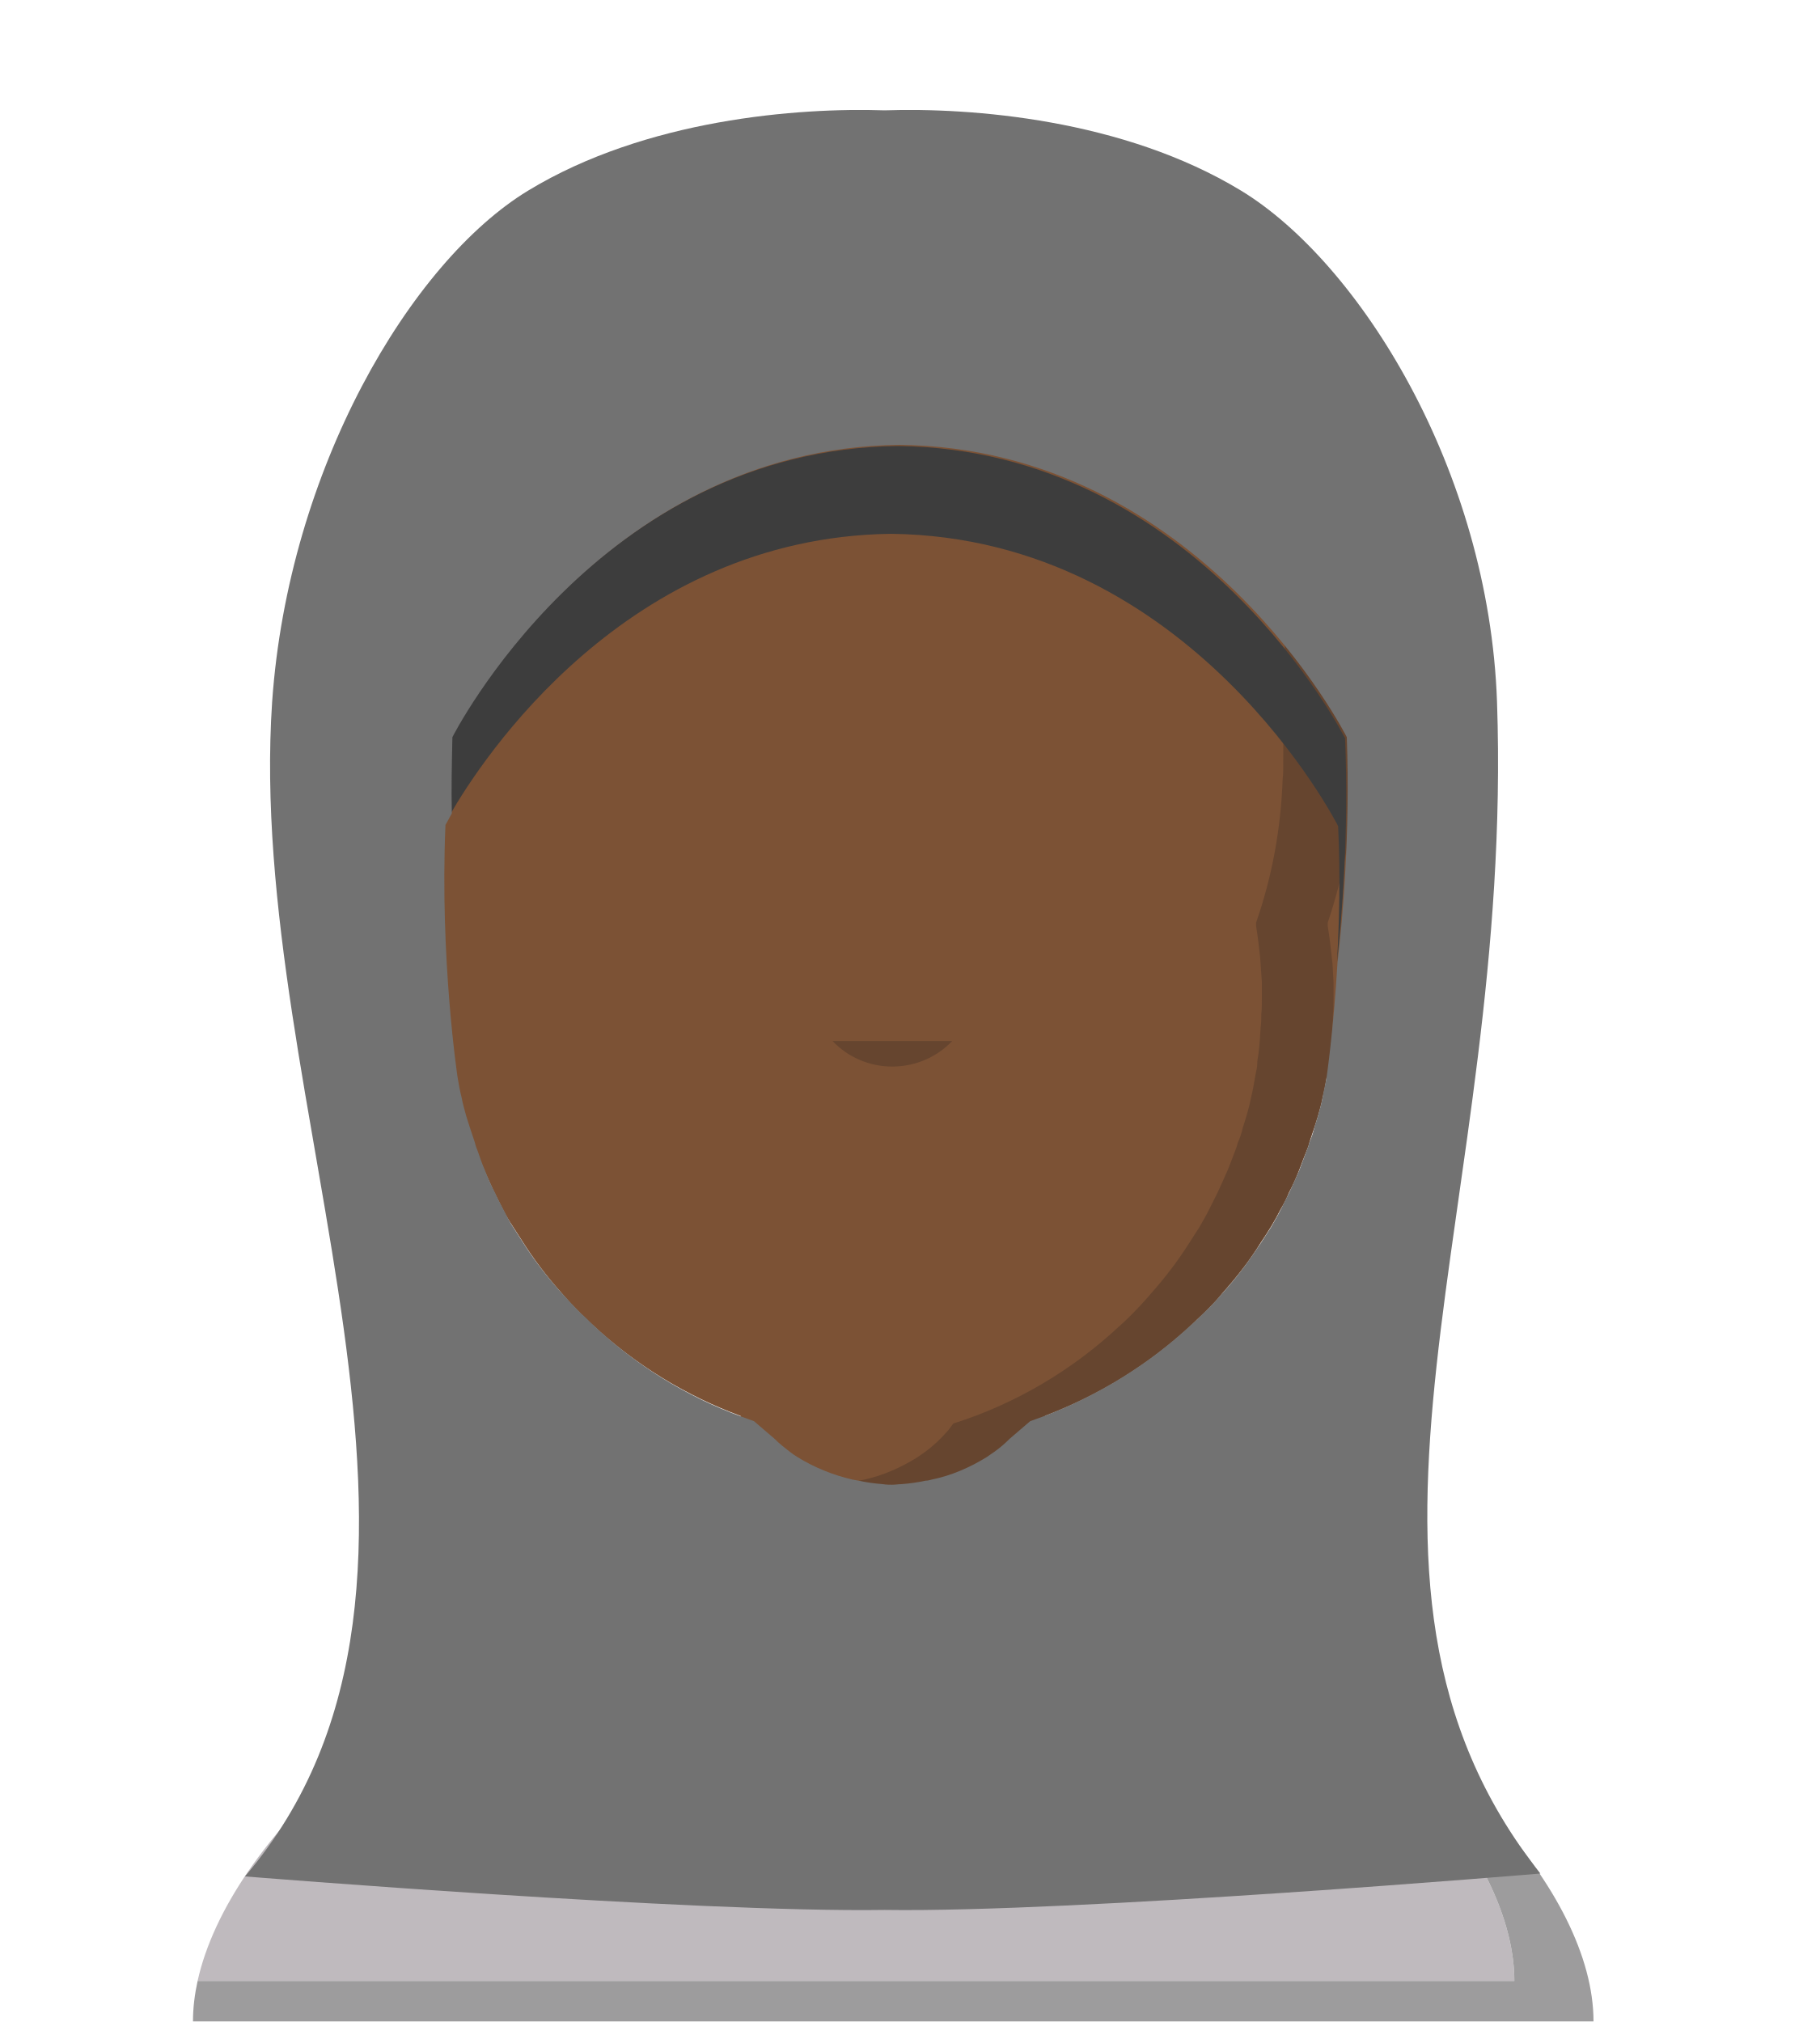
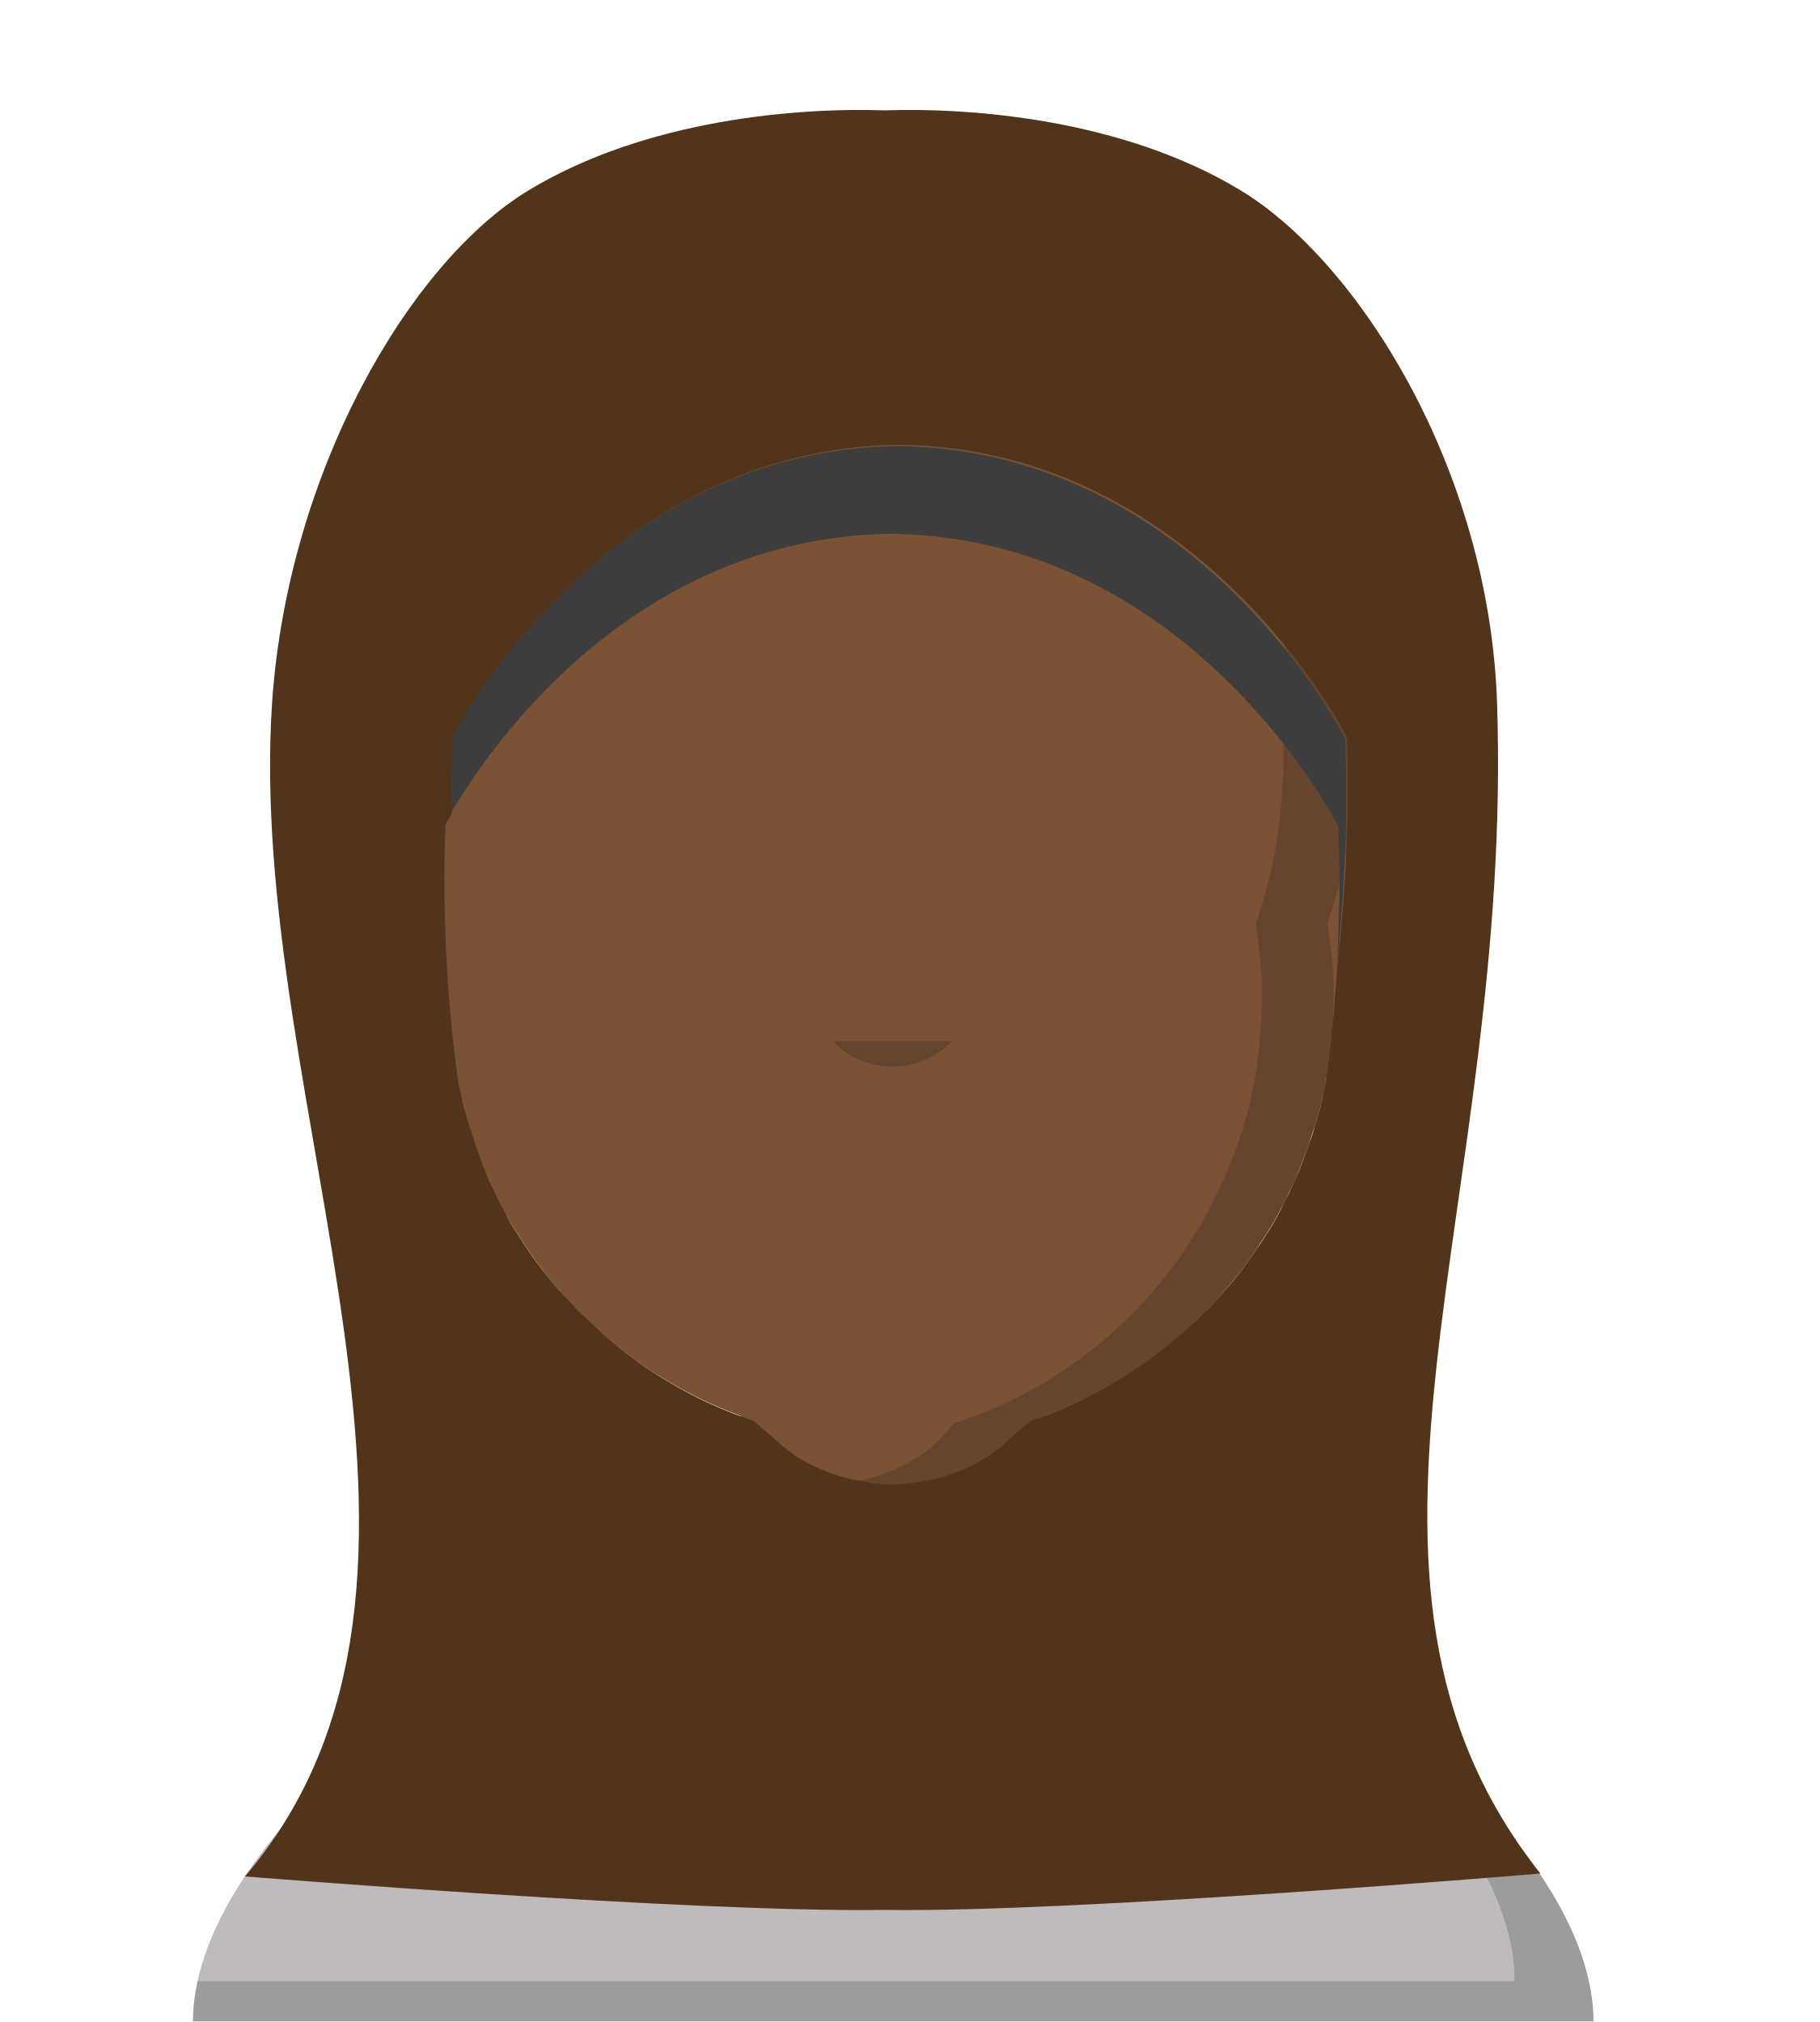
<svg xmlns="http://www.w3.org/2000/svg" version="1.1" id="adult19" x="0px" y="0px" viewBox="0 0 315 350" style="enable-background:new 0 0 315 350;" xml:space="preserve">
  <style type="text/css">
	.st0{fill:#BFBABE;}
	.st1{fill:#9D9C9D;}
	.st2{fill:#7C5235;}
	.st3{fill:#66452F;}
	.st4{fill:#3D3D3D;}
- 	.st5{fill:#727272;}
+ 	.st5{fill:#52341A;}
	.st6{display:none;}
	.st7{display:inline;}
- 	.st8{display:inline;fill:#52341A;}
- 	.st9{fill:#52341A;}
+ 	.st9{fill:#727272;}
</style>
  <path id="shirt" class="st0" d="M262.1,342.9H34.2c5.4-24.5,37.7-54.5,78.9-67.6c13.4-4.3,27.4-6.5,41.5-6.6c14,0.1,28,2.3,41.3,6.6  c5.6,1.8,11.1,3.9,16.4,6.3c0,0,0,0,0.1,0C242,298.6,262.1,323.5,262.1,342.9" />
  <path id="Tracé_9712_6_" class="st1" d="M275.8,349.9H33.4c0-2.4,0.3-4.7,0.8-7h227.9c0-19.4-20.1-44.3-49.7-61.3   C249.3,298.2,275.8,327.6,275.8,349.9" />
  <path id="Tracé_9714_6_" class="st1" d="M195.9,275.3c-3.6,6.1-19.3,30.3-42.3,30.3s-37.3-24.1-40.6-30.2   c13.4-4.3,27.4-6.5,41.5-6.6C168.6,268.8,182.6,271,195.9,275.3" />
  <path id="face" class="st2" d="M234.5,132.5L234.5,132.5L234.5,132.5L234.5,132.5c0-0.3,0-0.6,0-0.9c0-46.2-35.9-83.7-80.1-83.7  s-80.1,37.5-80.1,83.7c0,0.3,0,0.6,0,0.9l0,0l0,0c-9.8,2.2-17.2,13.3-17.2,26.8c0,15,9.3,27.2,20.7,27.2c0.4,0,0.8,0,1.2-0.1  c0.2,1.2,0.4,2.3,0.7,3.5c0.2,1.1,0.5,2.1,0.8,3.2c0.2,0.6,0.3,1.3,0.6,1.9c0.2,0.9,0.5,1.8,0.9,2.7c0.1,0.5,0.3,1,0.5,1.5  c0.4,1.1,0.8,2.1,1.2,3.1c0.6,1.4,1.2,2.7,1.8,4c0.5,1,1,2,1.5,3s1.1,2,1.7,2.9s1.2,1.9,1.8,2.8c1.9,3,4.1,5.9,6.5,8.6  c1.1,1.3,2.3,2.6,3.5,3.8c0.6,0.6,1.2,1.2,1.9,1.8c7.5,7,16.3,12.4,25.8,15.9v25.8c0,13.1,10.3,23.9,23.4,24.6  c13.1-0.7,23.3-11.5,23.4-24.6V249c0.5-0.5,0.9-0.9,1.4-1.4l0,0c0.1,0,0.1-0.1,0.1-0.1c0.3-0.4,0.6-0.8,0.9-1.2  c10.8-3.5,20.6-9.3,28.9-17c0.6-0.6,1.2-1.2,1.9-1.8c1.2-1.2,2.4-2.4,3.5-3.8c2.4-2.7,4.6-5.5,6.5-8.6c0.6-0.9,1.2-1.8,1.8-2.8  s1.1-1.9,1.6-2.9c0.6-1,1.1-2,1.5-3c0.7-1.3,1.3-2.7,1.8-4c0.4-1.1,0.8-2.1,1.2-3.1c0.2-0.5,0.4-1,0.5-1.5c0.3-0.9,0.6-1.8,0.9-2.7  c0.2-0.6,0.4-1.3,0.6-1.9c0.3-1.1,0.6-2.1,0.8-3.2c0.3-1.2,0.5-2.3,0.7-3.5l0,0c0.4,0.1,0.8,0.1,1.3,0.1c11.4,0,20.7-12.2,20.7-27.2  C251.7,145.9,244.2,134.7,234.5,132.5z" />
  <path id="Tracé_9710_6_" class="st3" d="M57.1,159.3c0,15,9.3,27.2,20.7,27.2c0.4,0,0.8,0,1.3-0.1c0-0.2-0.1-0.4-0.1-0.6   c-9.3-2.6-16.4-13.5-16.4-26.6c0-2.8,0.3-5.6,1-8.3c1.4-6.6,5.2-12.4,10.7-16.2c0-0.7-0.1-1.5-0.1-2.3l0,0   c-7.7,1.8-13.9,9-16.2,18.5C57.5,153.7,57.1,156.5,57.1,159.3" />
  <path class="st3" d="M250.7,151c-2.3-9.5-8.5-16.8-16.2-18.5l0,0c0,0.8,0,1.5-0.1,2.3c5.5,3.8,9.4,9.6,10.7,16.2   c0.7,2.7,1,5.5,1,8.3c0,13.1-7,24-16.4,26.6c0.1-0.6,0.2-1.2,0.3-1.7c0.1-0.6,0.2-1.1,0.2-1.7c0.2-1.6,0.4-3.2,0.4-4.8   c0.1-0.7,0.1-1.4,0.1-2.1c0.1-0.9,0.1-1.9,0.1-2.8s0-1.9,0-2.8c-0.1-1.4-0.1-2.9-0.3-4.3c-0.2-1.8-0.4-3.6-0.7-5.4v-0.4v-0.2   c2.7-8,4.3-16.4,4.6-24.9c0-0.7,0.1-1.5,0.1-2.3l0,0v-0.9c0-16.6-4.7-32.9-13.7-46.9c2.7,11,1.3,26.4,1.3,46.9v0.9l0,0   c0,0.8,0,1.5-0.1,2.3c-0.3,8.5-1.8,16.9-4.6,24.9v0.2v0.4c0.3,1.8,0.5,3.6,0.7,5.4c0.1,1.4,0.2,2.8,0.3,4.3c0,0.9,0,1.8,0,2.8   c0,0.9,0,1.9-0.1,2.8c0,0.7,0,1.4-0.1,2.1c-0.1,1.6-0.2,3.3-0.4,4.8c-0.1,0.6-0.2,1.1-0.2,1.7s-0.2,1.2-0.3,1.8l-0.1,0.6   c-0.2,1.2-0.4,2.3-0.7,3.5c-0.2,1.1-0.5,2.1-0.8,3.2c-0.2,0.6-0.4,1.3-0.6,1.9c-0.2,0.9-0.5,1.8-0.9,2.7c-0.1,0.5-0.3,1-0.5,1.5   c-0.4,1.1-0.8,2.1-1.2,3.1c-0.6,1.4-1.2,2.7-1.8,4c-0.5,1-1,2-1.5,3s-1.1,2-1.6,2.9c-0.6,0.9-1.2,1.9-1.8,2.8   c-1.9,3-4.1,5.9-6.5,8.6c-1.1,1.3-2.3,2.6-3.5,3.8c-0.6,0.6-1.2,1.2-1.9,1.8c-8.2,7.7-18.1,13.6-28.9,17c-0.3,0.4-0.6,0.8-0.9,1.2   l-0.1,0.1l0,0c-1.2,1.4-2.5,2.6-4,3.7c-0.4,0.3-0.9,0.6-1.3,0.9c-2.9,1.8-6.1,3.2-9.5,3.9l-0.9,0.2h0.1c1.4,0.3,2.8,0.5,4.2,0.6   c0.6,0,1.2,0.1,1.9,0.1s1.2,0,1.9-0.1c1.4-0.1,2.8-0.3,4.2-0.6c0.4-0.1,0.7-0.1,1.1-0.2c3.4-0.8,6.6-2.1,9.5-3.9   c0.5-0.3,0.9-0.6,1.3-0.9c0.9-0.7,1.8-1.4,2.6-2.3V271c0,13.1-10.3,23.9-23.4,24.6c0.4,0.1,0.8,0.1,1.2,0.1h3.3   c13.6,0,24.6-11.1,24.7-24.7v-26c9.4-3.6,18.1-8.9,25.4-15.8c0.6-0.6,1.2-1.2,1.9-1.8c1.2-1.2,2.4-2.4,3.5-3.8   c2.4-2.7,4.6-5.5,6.5-8.6c0.6-0.9,1.2-1.8,1.8-2.8s1.1-1.9,1.6-2.9c0.6-1,1.1-2,1.5-3c0.7-1.3,1.3-2.7,1.8-4   c0.4-1.1,0.8-2.1,1.2-3.1c0.2-0.5,0.4-1,0.5-1.5c0.3-0.9,0.6-1.8,0.9-2.7c0.2-0.6,0.4-1.3,0.6-1.9c0.3-1.1,0.6-2.1,0.8-3.2   c0.3-1.2,0.5-2.3,0.7-3.5l0,0c0.4,0.1,0.8,0.1,1.3,0.1c11.4,0,20.7-12.2,20.7-27.2C251.7,156.5,251.3,153.7,250.7,151z" />
  <path id="Tracé_9722_6_" class="st3" d="M144.1,180.2c5.4,5.7,14.5,5.9,20.2,0.5c0.2-0.2,0.3-0.3,0.5-0.5" />
  <path id="hair-dark" class="st4" d="M232.8,127.8c0,0-25.2-50-77.4-50.6c-52.2,0.6-77.4,50.6-77.4,50.6c-0.2,4.5-0.2,9-0.1,13.2  c5.4-9.4,30.4-48,76.3-48.6c52.2,0.6,77.4,50.6,77.4,50.6c0.4,8.5,0.2,16.7-0.2,23.6C232.2,159.3,233.5,144.2,232.8,127.8z" />
  <path id="hair-light" class="st5" d="M259.1,121.5c-1.4-40.2-23.9-76.1-44.3-88.5c-20.4-12.4-46.7-14.4-61.7-13.9  c-14.9-0.5-41.3,1.5-61.7,13.9c-20.4,12.4-41.5,48.3-44.3,88.5c-4.7,69.8,39.3,151.7-4.7,203.3c0,0,77.6,6.3,110.7,5.8  c33,0.5,113.5-6.3,113.5-6.3h0C225.7,272.6,262.1,209.2,259.1,121.5z M231.5,166.5C231.5,166.5,231.5,166.5,231.5,166.5  c-0.7,11.9-1.9,20-1.9,20c-0.2,1.2-0.5,2.3-0.7,3.5c-0.2,1.1-0.5,2.1-0.8,3.2c-0.2,0.6-0.4,1.3-0.6,1.9c-0.2,0.9-0.5,1.8-0.9,2.7  c-0.1,0.5-0.3,1-0.5,1.5c-0.4,1.1-0.8,2.1-1.2,3.2c-0.6,1.4-1.2,2.7-1.8,4c-0.5,1-1,2-1.5,3c-0.5,1-1.1,2-1.6,2.9  c-0.6,0.9-1.2,1.9-1.8,2.8c-2,3-4.1,5.9-6.5,8.5c-1.1,1.3-2.3,2.6-3.5,3.7c-0.6,0.6-1.2,1.2-1.9,1.8c-7.5,7-16.3,12.4-25.8,16  l-2.2,0.8l-3.5,3c-0.8,0.8-1.7,1.6-2.7,2.3c-0.4,0.3-0.9,0.6-1.3,0.9c-2.9,1.8-6.1,3.2-9.5,3.9c-0.4,0.1-0.7,0.2-1.1,0.2  c-1.4,0.3-2.8,0.5-4.2,0.6c-0.5,0-1,0.1-1.6,0.1h0c-0.5,0-1,0-1.6-0.1c-1.4-0.1-2.8-0.3-4.2-0.6c-0.4-0.1-0.7-0.1-1.1-0.2  c-3.4-0.8-6.6-2.1-9.5-3.9c-0.5-0.3-0.9-0.6-1.3-0.9c-0.9-0.7-1.8-1.4-2.7-2.3l-3.5-3l-2.2-0.8c-9.6-3.5-18.4-9-25.8-16  c-0.6-0.6-1.2-1.2-1.9-1.8c-1.2-1.2-2.4-2.5-3.5-3.7c-2.4-2.7-4.6-5.5-6.5-8.5c-0.6-0.9-1.2-1.9-1.8-2.8c-0.6-0.9-1.1-1.9-1.6-2.9  c-0.5-1-1.1-2-1.5-3c-0.7-1.3-1.3-2.7-1.8-4c-0.5-1.1-0.8-2.1-1.2-3.2c-0.2-0.5-0.4-1-0.5-1.5c-0.3-0.9-0.6-1.8-0.9-2.7  c-0.2-0.6-0.4-1.3-0.6-1.9c-0.3-1.1-0.6-2.1-0.8-3.2c-0.3-1.2-0.5-2.3-0.7-3.5c0,0-3.1-20.5-2.1-43.7c0,0,0.4-0.7,1.1-2c0,0,0,0,0,0  c-0.1-4.2,0-8.6,0.1-13.2c0,0,25.2-50,77.4-50.6c52.2,0.6,77.4,50.6,77.4,50.6C233.7,144,232.4,159.1,231.5,166.5z" />
  <g id="glasses" class="st6">
    <path class="st7" d="M74.8,142.4c2.8,2.7,3,10.5,3,10.5c2.8,22.3,13.3,27.7,30.4,27.7s20.8-3.8,25.7-7.6   c4.9-3.9,8.6-17.6,10.2-22.4c1.6-4.9,8.9-5.3,8.9-5.3s7.4,0.5,8.9,5.3c1.6,4.9,5.3,18.6,10.2,22.4c4.9,3.9,8.6,7.6,25.7,7.6   s27.5-5.4,30.4-27.7c0,0,0.3-7.8,3-10.5s4.1-2.7,4.1-4.9s4-5.7-7.2-6.5c-11.1-0.8-16.6-2-28.4-2c-11.9,0-30.7,0.1-33.9,3.3   c-3.2,3.2-7,4.1-13.6,4.1s-9-1-12.1-4.1s-22-3.3-33.9-3.3s-17.3,1.2-28.4,2s-7.2,4.3-7.2,6.5S72,139.7,74.8,142.4z M175,135.5   c10.2-3.1,35.2-4.1,46.3-0.5c0,0,4.5,1.2,4.4,7.4c-0.1,6.3-2.6,19.9-4.4,23.8s-3.6,11.2-23.9,11.8s-27.2-10.2-29.4-20   C165.7,148.4,164.8,138.6,175,135.5z M85.3,135.1c11-3.7,36.1-2.7,46.3,0.5s9.3,12.9,7.1,22.6c-2.2,9.8-9.1,20.5-29.4,20   c-20.3-0.6-22.1-7.8-23.9-11.8s-4.3-17.6-4.4-23.8C80.8,136.2,85.3,135.1,85.3,135.1z" />
    <path class="st7" d="M235.4,142.1c-1.7-5.6-5.3-9.7-10.6-12.1c-5.4-2.4-12.2-3.6-20.4-3.6c-11.2,0-23.1,2.3-25.9,3.5   c-0.1,0-0.2,0.1-0.4,0.1c-5.7,2.4-9.6,6.1-11.9,10.9c-11.4-4.5-22.8-1.5-27.2,0.1c-2.2-4.8-6.2-8.6-11.9-10.9   c-0.1-0.1-0.3-0.1-0.4-0.2c-2.8-1.2-14.6-3.5-25.8-3.5c-8.2,0-15,1.2-20.4,3.6c-5.3,2.4-8.9,6.5-10.6,12.1c-2.5-0.1-7-0.2-7,1.2   c0,1.3,3.7,2,6.3,2.3c0,0.1,0,0.1,0,0.2c-1,7.1,0.8,13.6,1.6,15.9v0.5L71,163c6.8,16.3,19,26,33.5,26h0.3c0.3,0,27-0.6,34.6-26.5   c1.7-5.9,2.2-11.3,1.4-15.9c3.6-1.3,13.9-4.3,23.9-0.1c-0.8,4.6-0.3,10.2,1.4,16.1c7.6,25.9,34.3,26.4,34.6,26.4h0.3   c14.5,0,26.7-9.7,33.4-26.1l0.2-0.6v-0.6c0.8-2.3,2.7-8.8,1.6-15.9c0-0.1,0-0.2,0-0.3c2.5-0.4,5.6-1.1,5.6-2.2   C241.8,142,238,141.9,235.4,142.1z M135.9,160.5c-6.3,21.2-27.4,22.6-31.1,22.6s-20.8,0.3-30.3-22.6c0,0-7.4-20.1,7.4-26.6   c14.7-6.5,41-1.2,43.7,0C128.4,135.1,142.2,139.4,135.9,160.5z M231.1,160.5c-9.4,22.9-26.5,22.6-30.3,22.6s-24.8-1.4-31.1-22.6   c-6.3-21.1,7.6-25.4,10.3-26.6c2.7-1.2,29-6.5,43.7,0C238.4,140.5,231.1,160.5,231.1,160.5z" />
    <path class="st7" d="M82.8,167.8c3.7,1.6,37.7,8.9,52.3,2.9c14.6-5.9,6.6-20.3,18.4-19.9c11.8-0.4,3.9,14,18.4,19.9   c14.6,5.9,48.5-1.4,52.3-2.9c3.7-1.6,3.6-10,4.7-12.6s6.5-4.3,6.5-4.3v-13.6c-7.8-3.7-47-1.8-56.5,0s-24.9,5.3-24.9,5.3   s-14.8-3.5-24.2-5.3s-49.8-3.7-55.3,0v13.6c0,0,3.8,1.8,5,4.3C80.8,157.8,79.1,166.2,82.8,167.8z M164.6,144.9   c2.9-2.3,22.5-8.1,53.4-5.7c1.7,0.1,5.6,1.3,5.7,3.8s0.1,16-0.7,17.8s-1.3,6-18.6,8.4s-31.8,0.5-35.5-4.5   C165.1,159.7,161.7,147.1,164.6,144.9z M83.4,143c0.1-2.5,4-3.7,5.7-3.8c31-2.4,50.5,3.4,53.5,5.7c2.9,2.3-0.6,14.9-4.3,19.9   s-18.3,6.9-35.5,4.5c-17.3-2.4-17.8-6.5-18.6-8.4C83.2,158.9,83.2,145.5,83.4,143z" />
  </g>
  <g id="facial-hair" class="st6">
-     <path id="beard" class="st8" d="M204.9,218.4c-11.8,8.4-31.8,8.5-37.3,0.4c-1.7-2.5-1.8-5.5-1.5-8c-1.8,0.2-6.8,0.3-11.8,0.3   s-10.1-0.1-11.8-0.3c0.3,2.4,0.1,5.1-1.4,7.5c-5.5,8.4-27.9,9.5-38.4-0.7c-12.9-12.5-14.2-48.2-17.9-60.8c-0.1-0.2-0.2-0.7-0.3-0.7   c-2.3-0.2-9.6,54.9,2.8,69.3c1.6,2.5,11.7,18.6,23.7,26.2c0.4-1.4-1-2.4-0.5-3.7c5.7,8.5,11.4,11.9,21.3,16.9c-1-2.3,0,0-0.7-2.3   c4.7,7.9,22.5,12.5,23.3,12.4c0.8,0.1,18.6-4.5,23.3-12.4c-0.7,2.3,0.4,0-0.7,2.3c9.9-5,15.5-8.4,21.2-16.9   c0.5,1.3-0.9,2.3-0.5,3.7c12-7.7,21.1-22.4,23.7-26.2c13.2-15.3,5.8-55.7,3.9-64.9c0-0.1-0.2-1-0.5-1.1   C222.4,159.2,226.1,203.2,204.9,218.4z" />
-     <path id="mustache" class="st8" d="M177.6,186.9c-6.5-1.1-17.4-2.6-23.5,1.2c-6.1-3.8-17.1-2.3-23.5-1.2c-8.1,1.2-13.9,7.6-20,13.4   c-2.4,2.3-5,4.6-8.3,5.9c5.3,3.4,21.3-2.3,24.1-4c-0.3,0.9-0.2,2.4-0.5,3.2c4.1,1,10.4-2.6,13.4-6.1c-0.3,1.3-0.1,3.2-0.8,4.6   c3.6,0.6,14.1-2.4,15.5-4.1c1.4,1.8,12,4.8,15.5,4.1c-0.6-1.3-0.5-3.2-0.8-4.6c3.1,3.4,9.3,7.1,13.4,6.1c-0.3-0.9-0.2-2.4-0.5-3.2   c2.8,1.7,18.8,7.4,24.1,4c-3.2-1.3-5.9-3.6-8.3-5.9C191.5,194.5,185.7,188.1,177.6,186.9z" />
+     <path id="beard" class="st5 st7" d="M204.9,218.4c-11.8,8.4-31.8,8.5-37.3,0.4c-1.7-2.5-1.8-5.5-1.5-8c-1.8,0.2-6.8,0.3-11.8,0.3   s-10.1-0.1-11.8-0.3c0.3,2.4,0.1,5.1-1.4,7.5c-5.5,8.4-27.9,9.5-38.4-0.7c-12.9-12.5-14.2-48.2-17.9-60.8c-0.1-0.2-0.2-0.7-0.3-0.7   c-2.3-0.2-9.6,54.9,2.8,69.3c1.6,2.5,11.7,18.6,23.7,26.2c0.4-1.4-1-2.4-0.5-3.7c5.7,8.5,11.4,11.9,21.3,16.9c-1-2.3,0,0-0.7-2.3   c4.7,7.9,22.5,12.5,23.3,12.4c0.8,0.1,18.6-4.5,23.3-12.4c-0.7,2.3,0.4,0-0.7,2.3c9.9-5,15.5-8.4,21.2-16.9   c0.5,1.3-0.9,2.3-0.5,3.7c12-7.7,21.1-22.4,23.7-26.2c13.2-15.3,5.8-55.7,3.9-64.9c0-0.1-0.2-1-0.5-1.1   C222.4,159.2,226.1,203.2,204.9,218.4z" />
+     <path id="mustache" class="st5 st7" d="M177.6,186.9c-6.5-1.1-17.4-2.6-23.5,1.2c-6.1-3.8-17.1-2.3-23.5-1.2c-8.1,1.2-13.9,7.6-20,13.4   c-2.4,2.3-5,4.6-8.3,5.9c5.3,3.4,21.3-2.3,24.1-4c-0.3,0.9-0.2,2.4-0.5,3.2c4.1,1,10.4-2.6,13.4-6.1c-0.3,1.3-0.1,3.2-0.8,4.6   c3.6,0.6,14.1-2.4,15.5-4.1c1.4,1.8,12,4.8,15.5,4.1c-0.6-1.3-0.5-3.2-0.8-4.6c3.1,3.4,9.3,7.1,13.4,6.1c-0.3-0.9-0.2-2.4-0.5-3.2   c2.8,1.7,18.8,7.4,24.1,4c-3.2-1.3-5.9-3.6-8.3-5.9C191.5,194.5,185.7,188.1,177.6,186.9z" />
    <g id="mustache-beard" class="st7">
      <path class="st5" d="M204.9,218.4c-11.8,8.4-31.8,8.5-37.3,0.4c-1.7-2.5-1.8-5.5-1.5-8c-1.8,0.2-6.8,0.3-11.8,0.3    s-10.1-0.1-11.8-0.3c0.3,2.4,0.1,5.1-1.4,7.5c-5.5,8.4-27.9,9.5-38.4-0.7c-12.9-12.5-14.2-48.2-17.9-60.8    c-0.1-0.2-0.2-0.7-0.3-0.7c-2.3-0.2-9.6,54.9,2.8,69.3c1.6,2.5,11.7,18.6,23.7,26.2c0.4-1.4-1-2.4-0.5-3.7    c5.7,8.5,11.4,11.9,21.3,16.9c-1-2.3,0,0-0.7-2.3c4.7,7.9,22.5,12.5,23.3,12.4c0.8,0.1,18.6-4.5,23.3-12.4c-0.7,2.3,0.4,0-0.7,2.3    c9.9-5,15.5-8.4,21.2-16.9c0.5,1.3-0.9,2.3-0.5,3.7c12-7.7,21.1-22.4,23.7-26.2c13.2-15.3,5.8-55.7,3.9-64.9c0-0.1-0.2-1-0.5-1.1    C222.4,159.2,226.1,203.2,204.9,218.4z" />
      <path class="st5" d="M177.6,186.9c-6.5-1.1-17.4-2.6-23.5,1.2c-6.1-3.8-17.1-2.3-23.5-1.2c-8.1,1.2-13.9,7.6-20,13.4    c-2.4,2.3-5,4.6-8.3,5.9c5.3,3.4,21.3-2.3,24.1-4c-0.3,0.9-0.2,2.4-0.5,3.2c4.1,1,10.4-2.6,13.4-6.1c-0.3,1.3-0.1,3.2-0.8,4.6    c3.6,0.6,14.1-2.4,15.5-4.1c1.4,1.8,12,4.8,15.5,4.1c-0.6-1.3-0.5-3.2-0.8-4.6c3.1,3.4,9.3,7.1,13.4,6.1c-0.3-0.9-0.2-2.4-0.5-3.2    c2.8,1.7,18.8,7.4,24.1,4c-3.2-1.3-5.9-3.6-8.3-5.9C191.5,194.5,185.7,188.1,177.6,186.9z" />
    </g>
  </g>
</svg>
